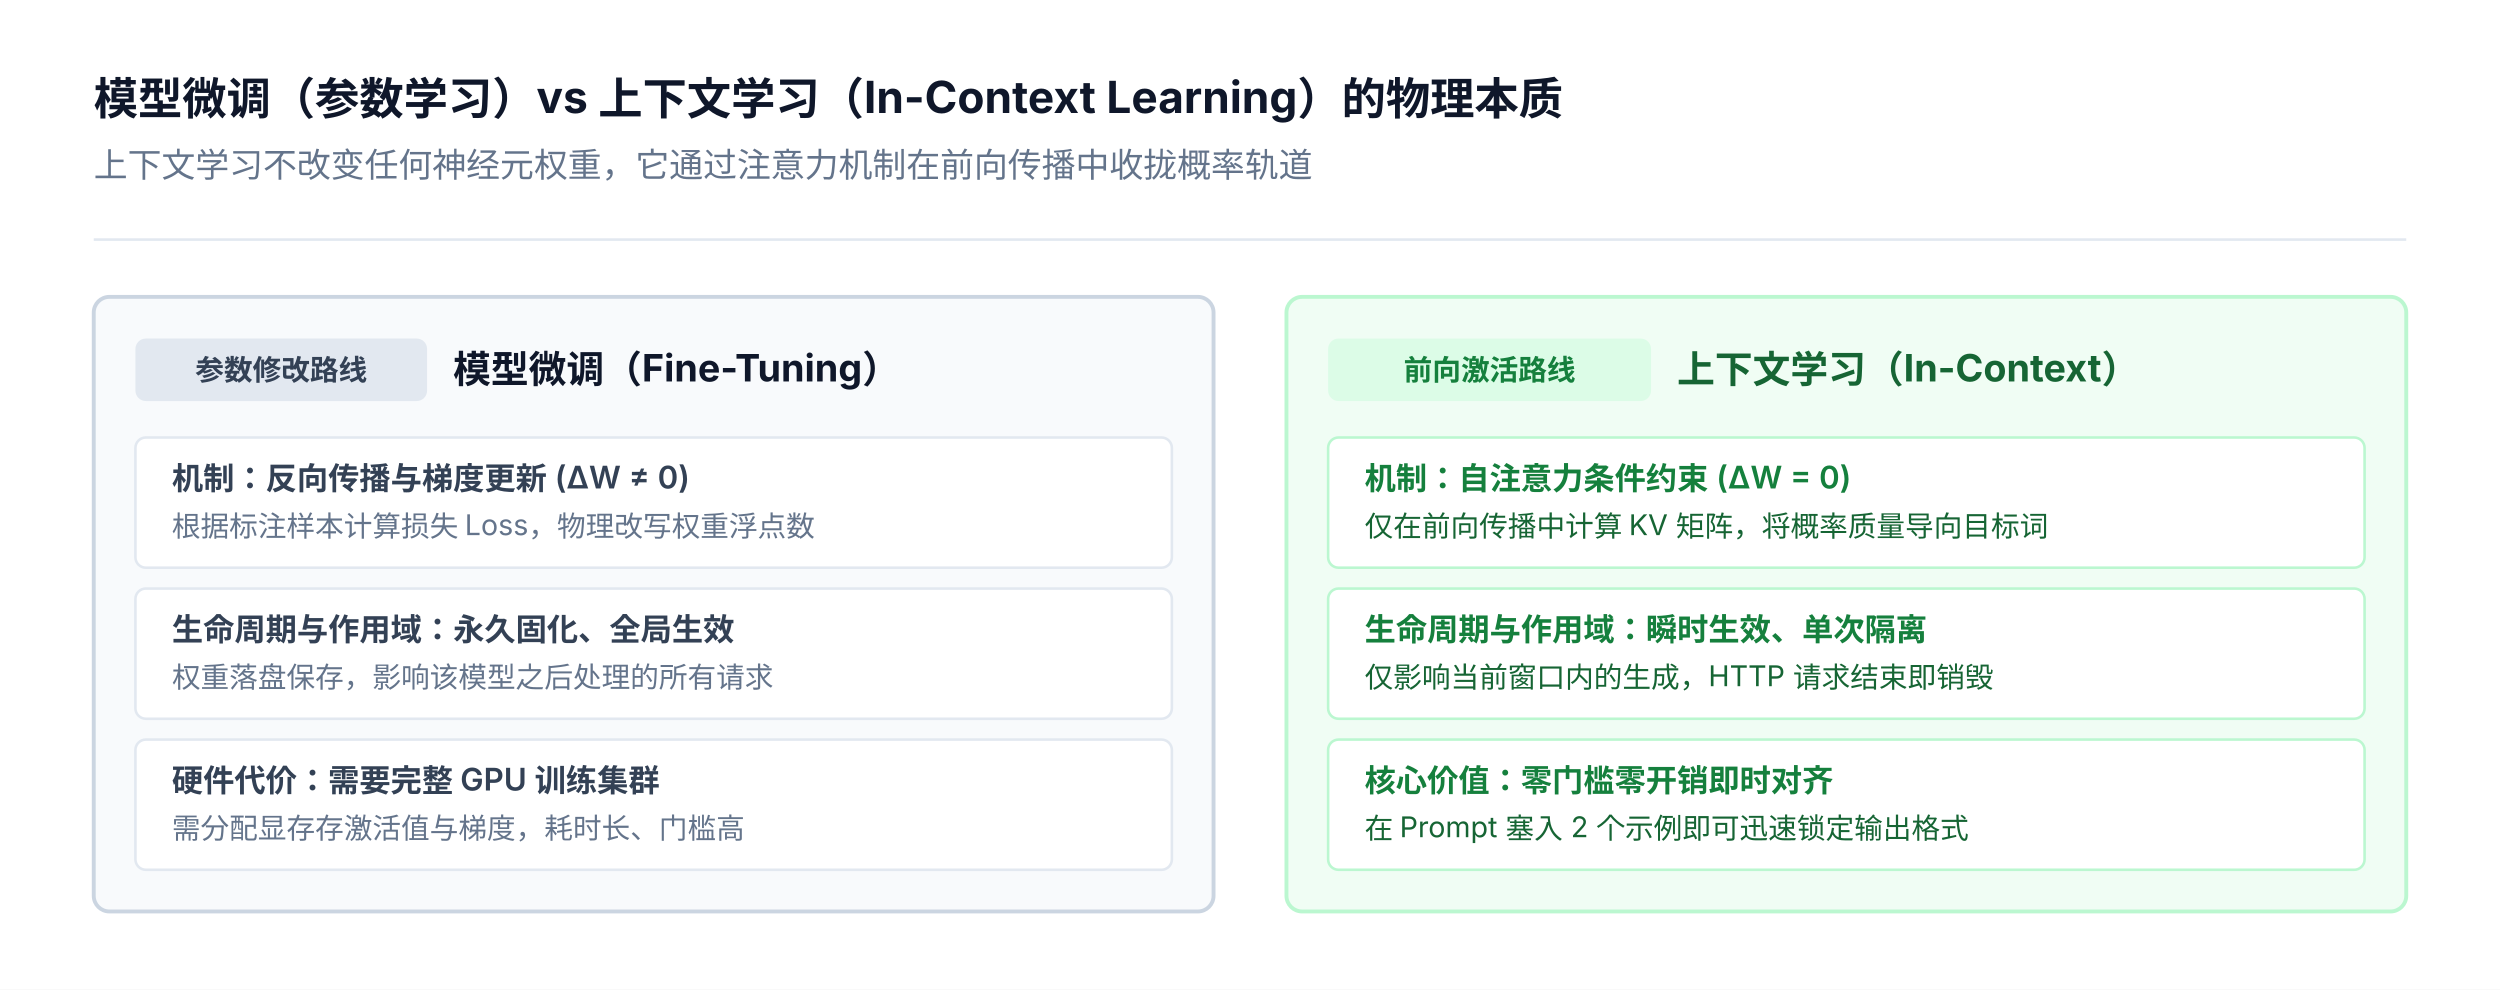
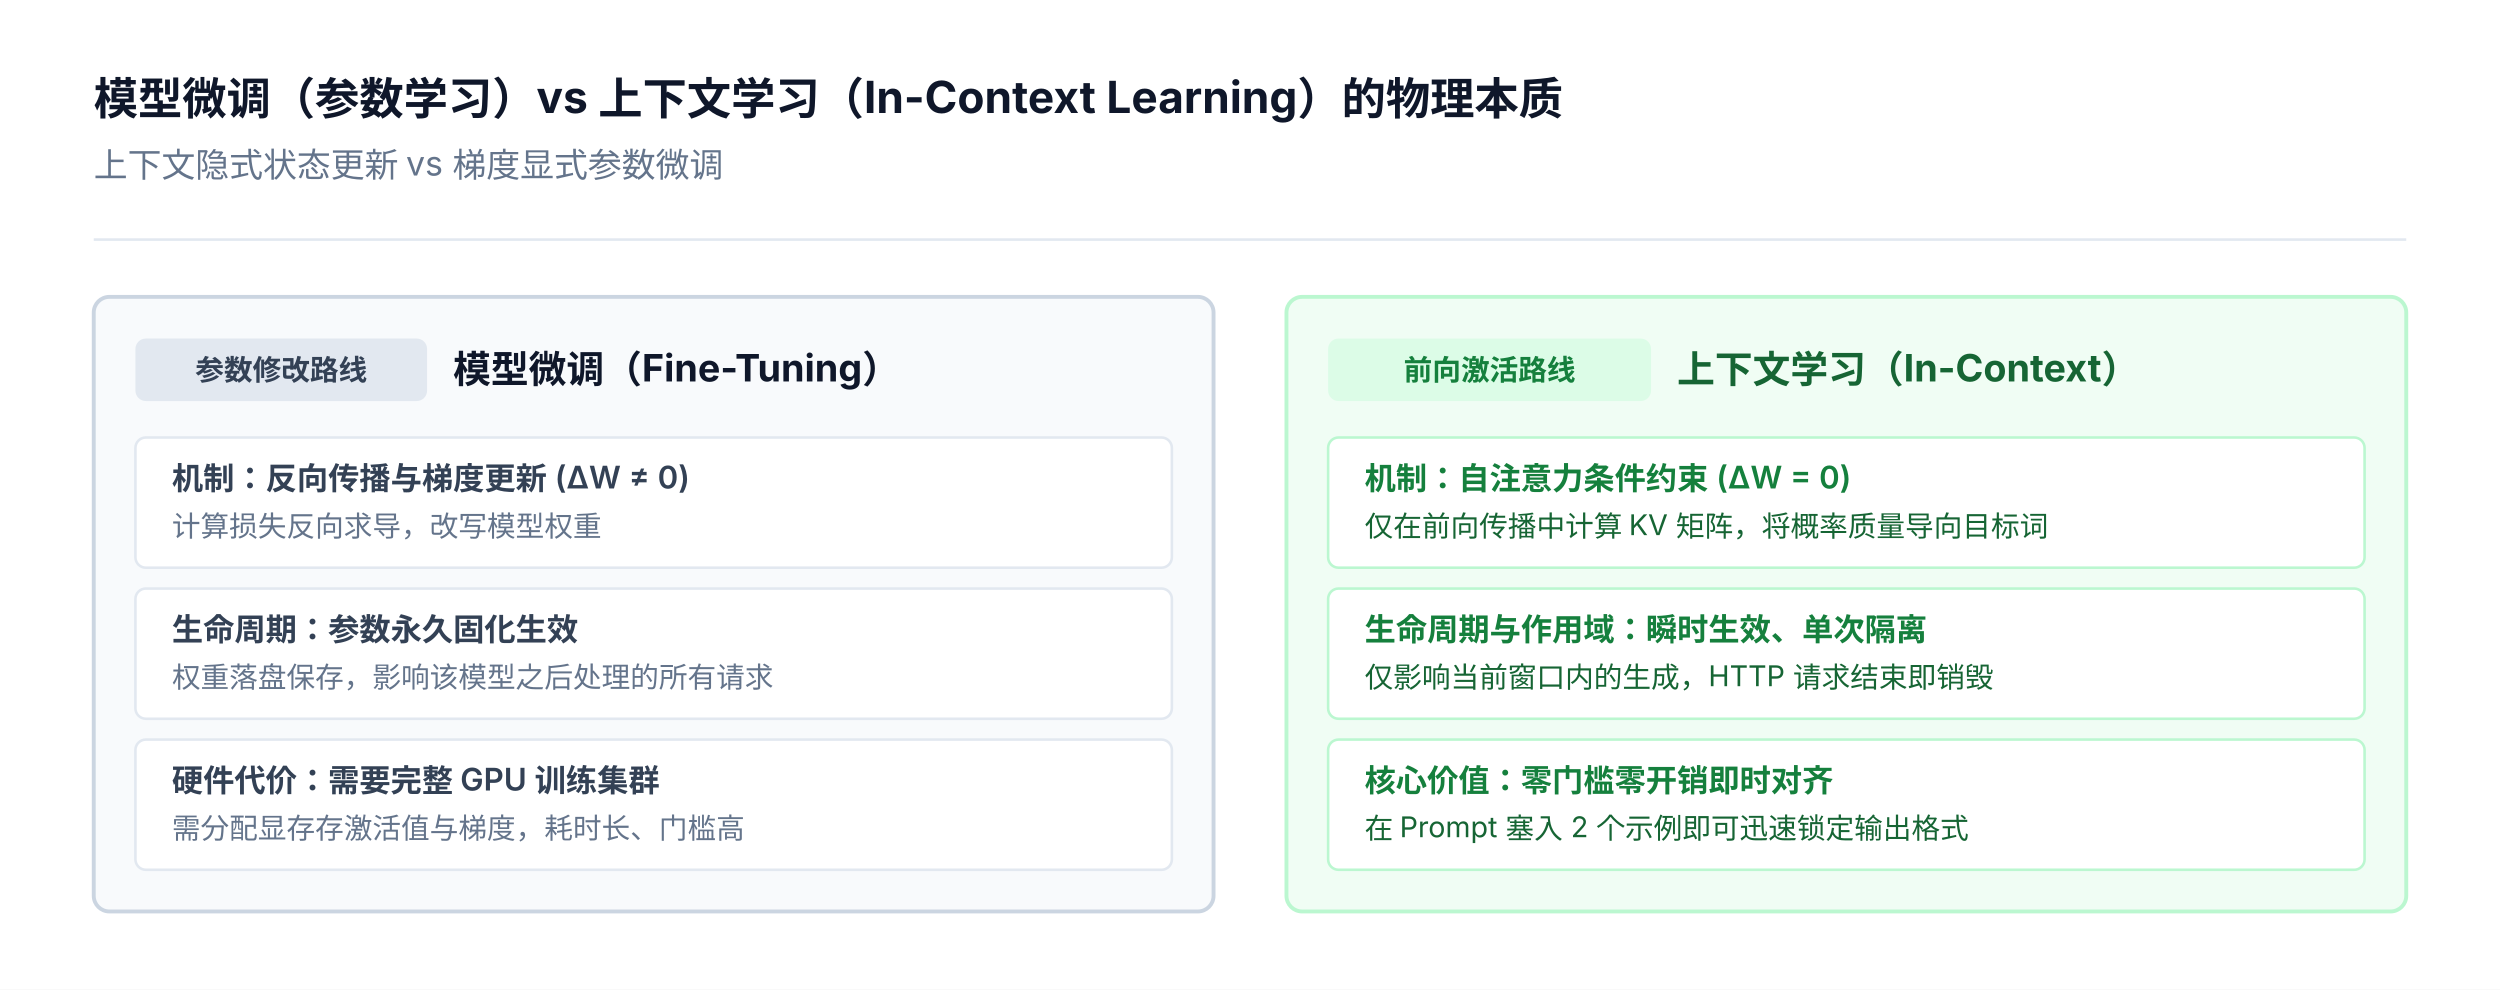
<svg xmlns="http://www.w3.org/2000/svg" viewBox="0 0 960 380" width="960" height="380">
  <defs>
    <style>
      text { font-family: -apple-system, BlinkMacSystemFont, "PingFang SC", "Segoe UI", "Noto Sans SC", sans-serif; }
      .title { font-size: 17px; font-weight: 700; fill: #0f172a; }
      .subtitle { font-size: 13px; font-weight: 400; fill: #64748b; }
      .col-title { font-size: 14.5px; font-weight: 700; }
      .tag { font-size: 11px; font-weight: 600; }
      .row-title { font-size: 12px; font-weight: 600; }
      .row-desc { font-size: 11px; font-weight: 400; }
      .mono-code { font-family: "IBM Plex Mono", monospace; font-size: 11px; }
    </style>
  </defs>
  <rect width="960" height="380" fill="#ffffff" />
  <text x="36" y="44" class="title">模型微调（参数学习）vs 上下文学习（In-Context Learning）的物理本质</text>
-   <text x="36" y="68" class="subtitle">上下文学习不改变任何神经元权重，它通过注意力机制在前向传播中收拢概率轨道</text>
+   <text x="36" y="68" class="subtitle">上下文隐式状态更新 vs 梯度显式参数微调</text>
  <line x1="36" y1="92" x2="924" y2="92" stroke="#e2e8f0" stroke-width="1" />
  <g transform="translate(36, 114)">
    <rect width="430" height="236" rx="6" fill="#f8fafc" stroke="#cbd5e1" stroke-width="1.5" />
    <rect x="16" y="16" width="112" height="24" rx="4" fill="#e2e8f0" />
    <text x="72" y="32" text-anchor="middle" class="tag" fill="#334155">参数修改路线</text>
    <text x="138" y="33" class="col-title" fill="#0f172a">模型微调（Fine-Tuning）</text>
    <g transform="translate(16, 54)">
      <rect width="398" height="50" rx="4" fill="#ffffff" stroke="#e2e8f0" />
      <text x="14" y="20" class="row-title" fill="#334155">机制：反向传播与梯度更新 (ΔW ≠ 0)</text>
-       <text x="14" y="38" class="row-desc" fill="#64748b">根据标注样本计算损失 Loss，物理改写权重浮点数</text>
+       <text x="14" y="38" class="row-desc" fill="#64748b">计算损失反向求导，改写模型权重</text>
    </g>
    <g transform="translate(16, 112)">
      <rect width="398" height="50" rx="4" fill="#ffffff" stroke="#e2e8f0" />
-       <text x="14" y="20" class="row-title" fill="#334155">生命周期与作用域：永久固化、全局生效</text>
+       <text x="14" y="20" class="row-title" fill="#334155">生命周期：参数永久固化生效</text>
      <text x="14" y="38" class="row-desc" fill="#64748b">权重落盘保存，影响该模型之后处理的所有请求</text>
    </g>
    <g transform="translate(16, 170)">
      <rect width="398" height="50" rx="4" fill="#ffffff" stroke="#e2e8f0" />
      <text x="14" y="20" class="row-title" fill="#334155">硬件代价：需要完整 GPU 训练集群</text>
      <text x="14" y="38" class="row-desc" fill="#64748b">需分配显存存激活值与梯度，耗时长、门槛高</text>
    </g>
  </g>
  <g transform="translate(494, 114)">
    <rect width="430" height="236" rx="6" fill="#f0fdf4" stroke="#bbf7d0" stroke-width="1.5" />
    <rect x="16" y="16" width="124" height="24" rx="4" fill="#dcfce7" />
    <text x="78" y="32" text-anchor="middle" class="tag" fill="#15803d">前向激活路线</text>
    <text x="150" y="33" class="col-title" fill="#166534">上下文学习（In-Context）</text>
    <g transform="translate(16, 54)">
      <rect width="398" height="50" rx="4" fill="#ffffff" stroke="#bbf7d0" />
      <text x="14" y="20" class="row-title" fill="#15803d">机制：自注意力条件约束 (ΔW = 0)</text>
      <text x="14" y="38" class="row-desc" fill="#166534">仅在前向传播中计算 KV 矩阵，将概率质量导向目标词</text>
    </g>
    <g transform="translate(16, 112)">
      <rect width="398" height="50" rx="4" fill="#ffffff" stroke="#bbf7d0" />
      <text x="14" y="20" class="row-title" fill="#15803d">生命周期与作用域：瞬时生效、单次隔离</text>
      <text x="14" y="38" class="row-desc" fill="#166534">仅影响当前窗口内的生成，HTTP 请求结束即销毁</text>
    </g>
    <g transform="translate(16, 170)">
      <rect width="398" height="50" rx="4" fill="#ffffff" stroke="#bbf7d0" />
      <text x="14" y="20" class="row-title" fill="#15803d">核心价值：零门槛零开销即时对齐</text>
      <text x="14" y="38" class="row-desc" fill="#166534">在 Prompt 塞入 2 个示例即可迅速锁定输出格式</text>
    </g>
  </g>
</svg>
